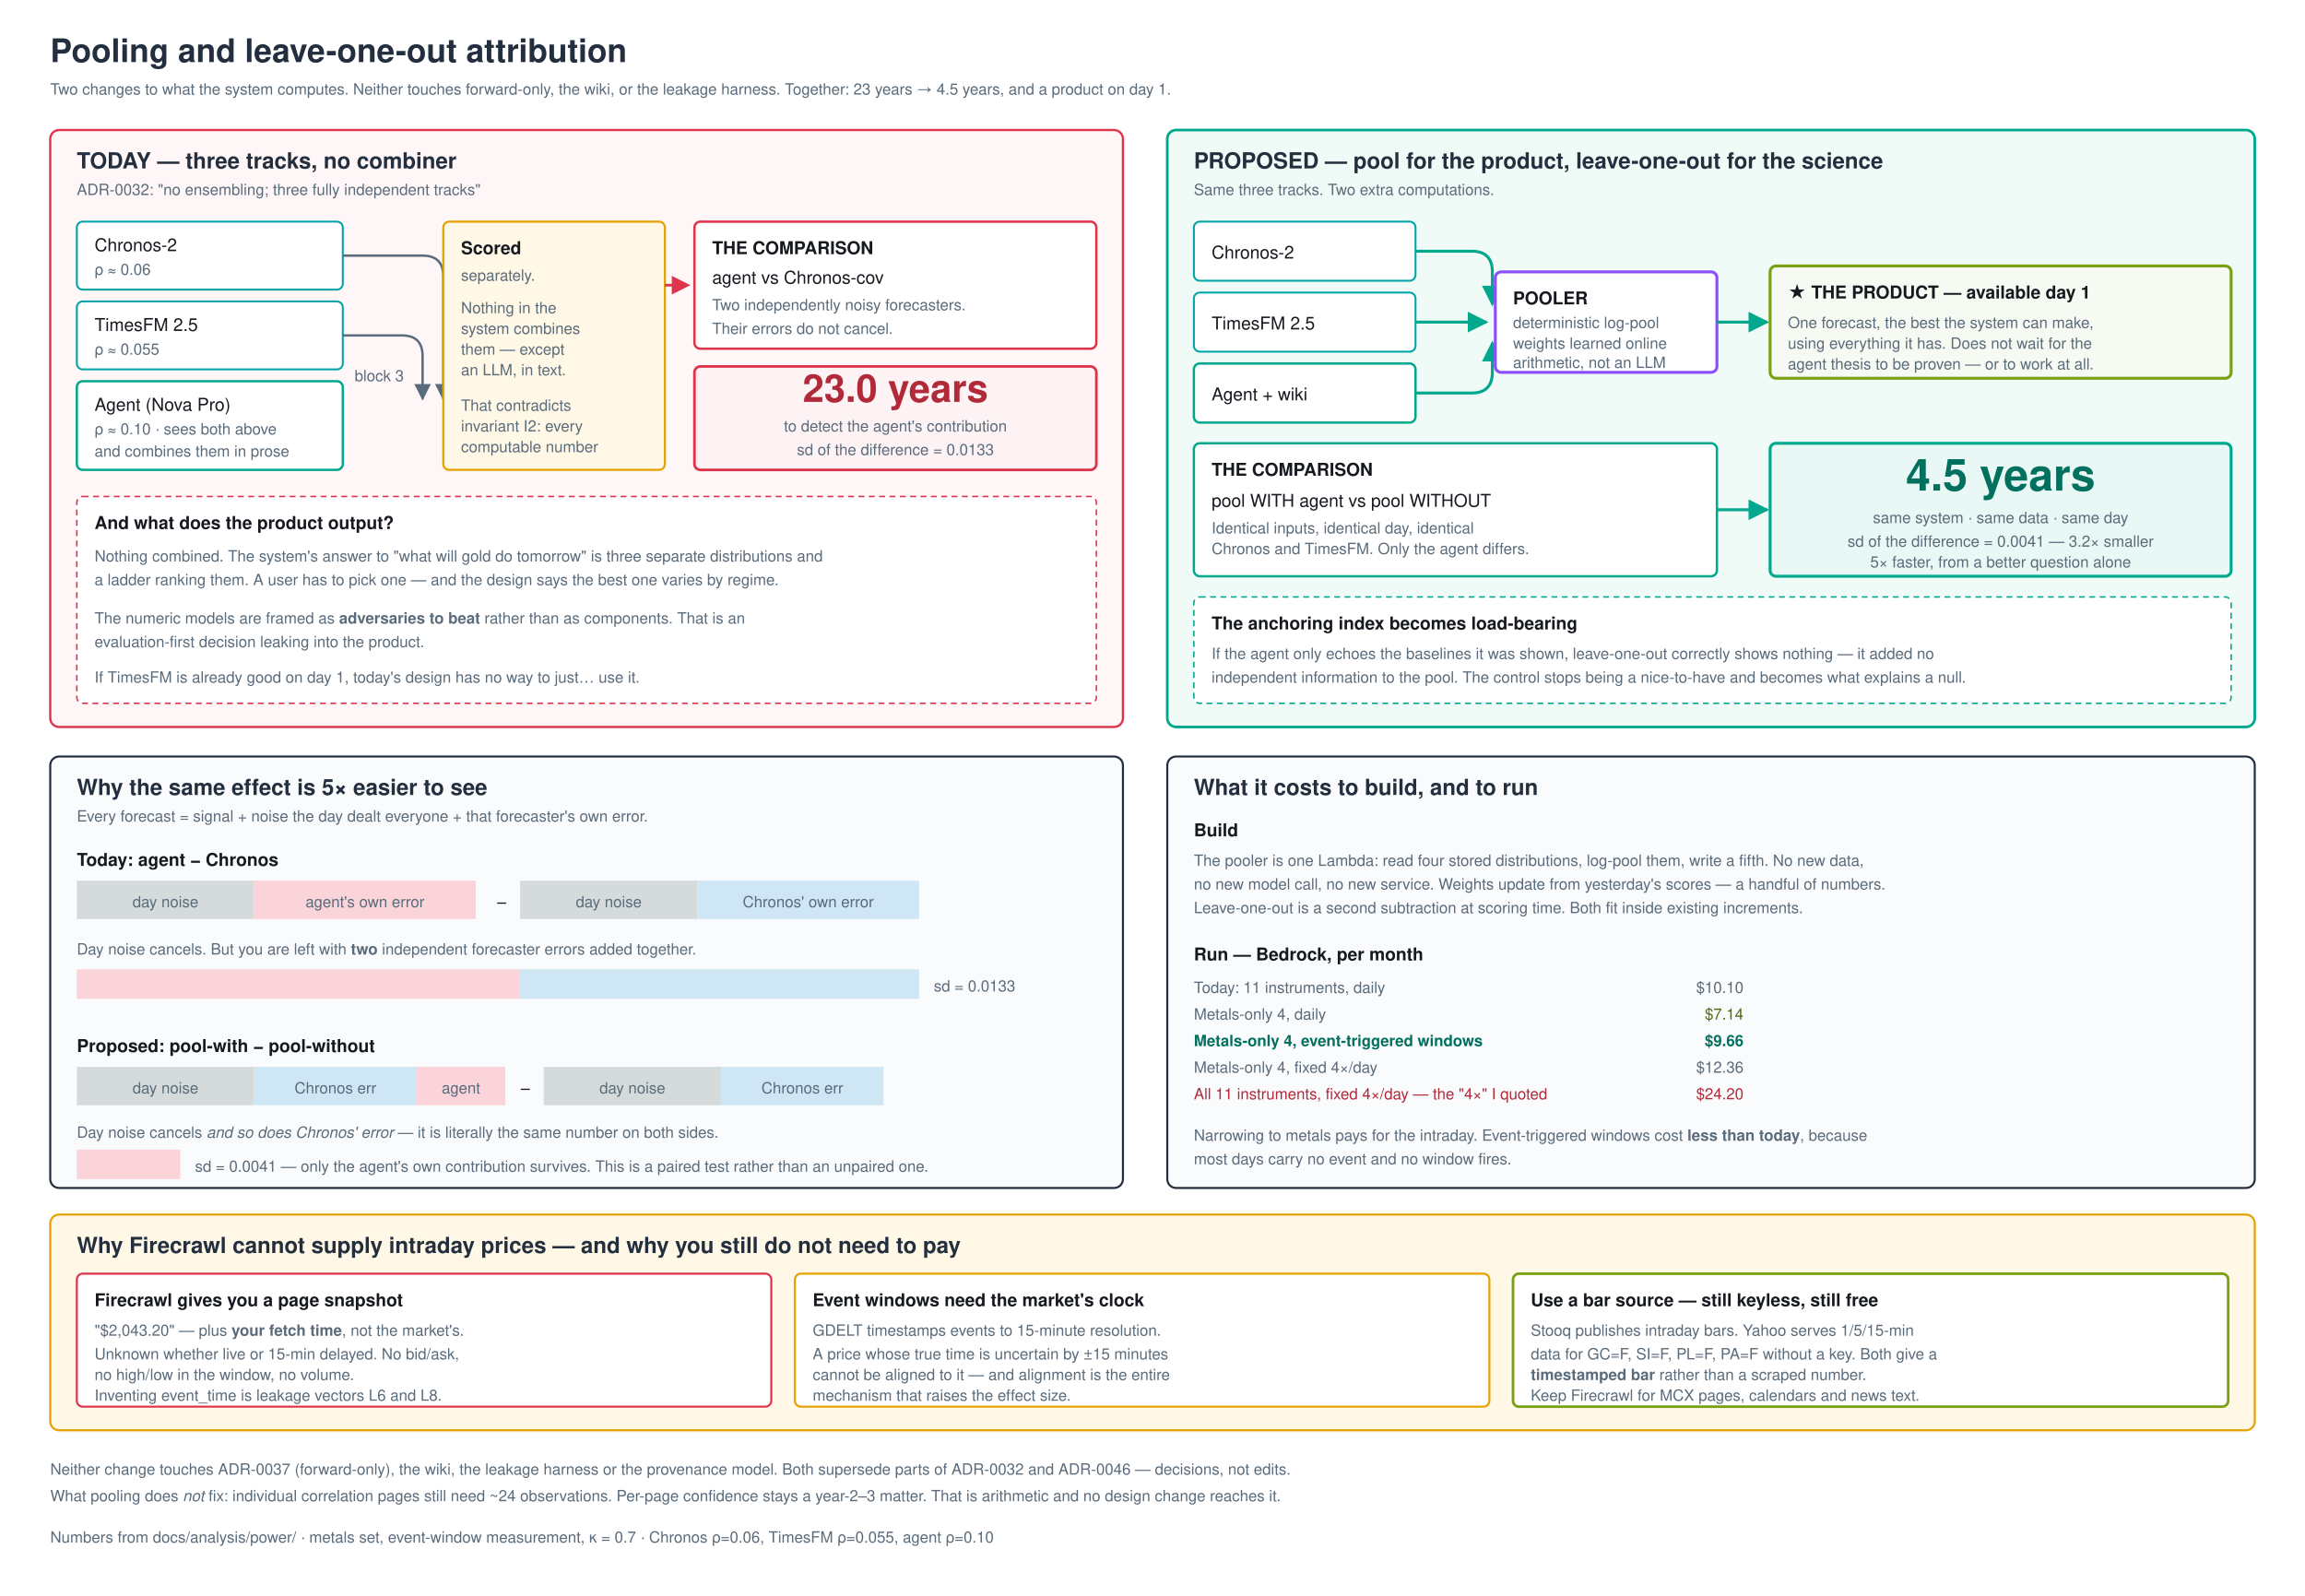
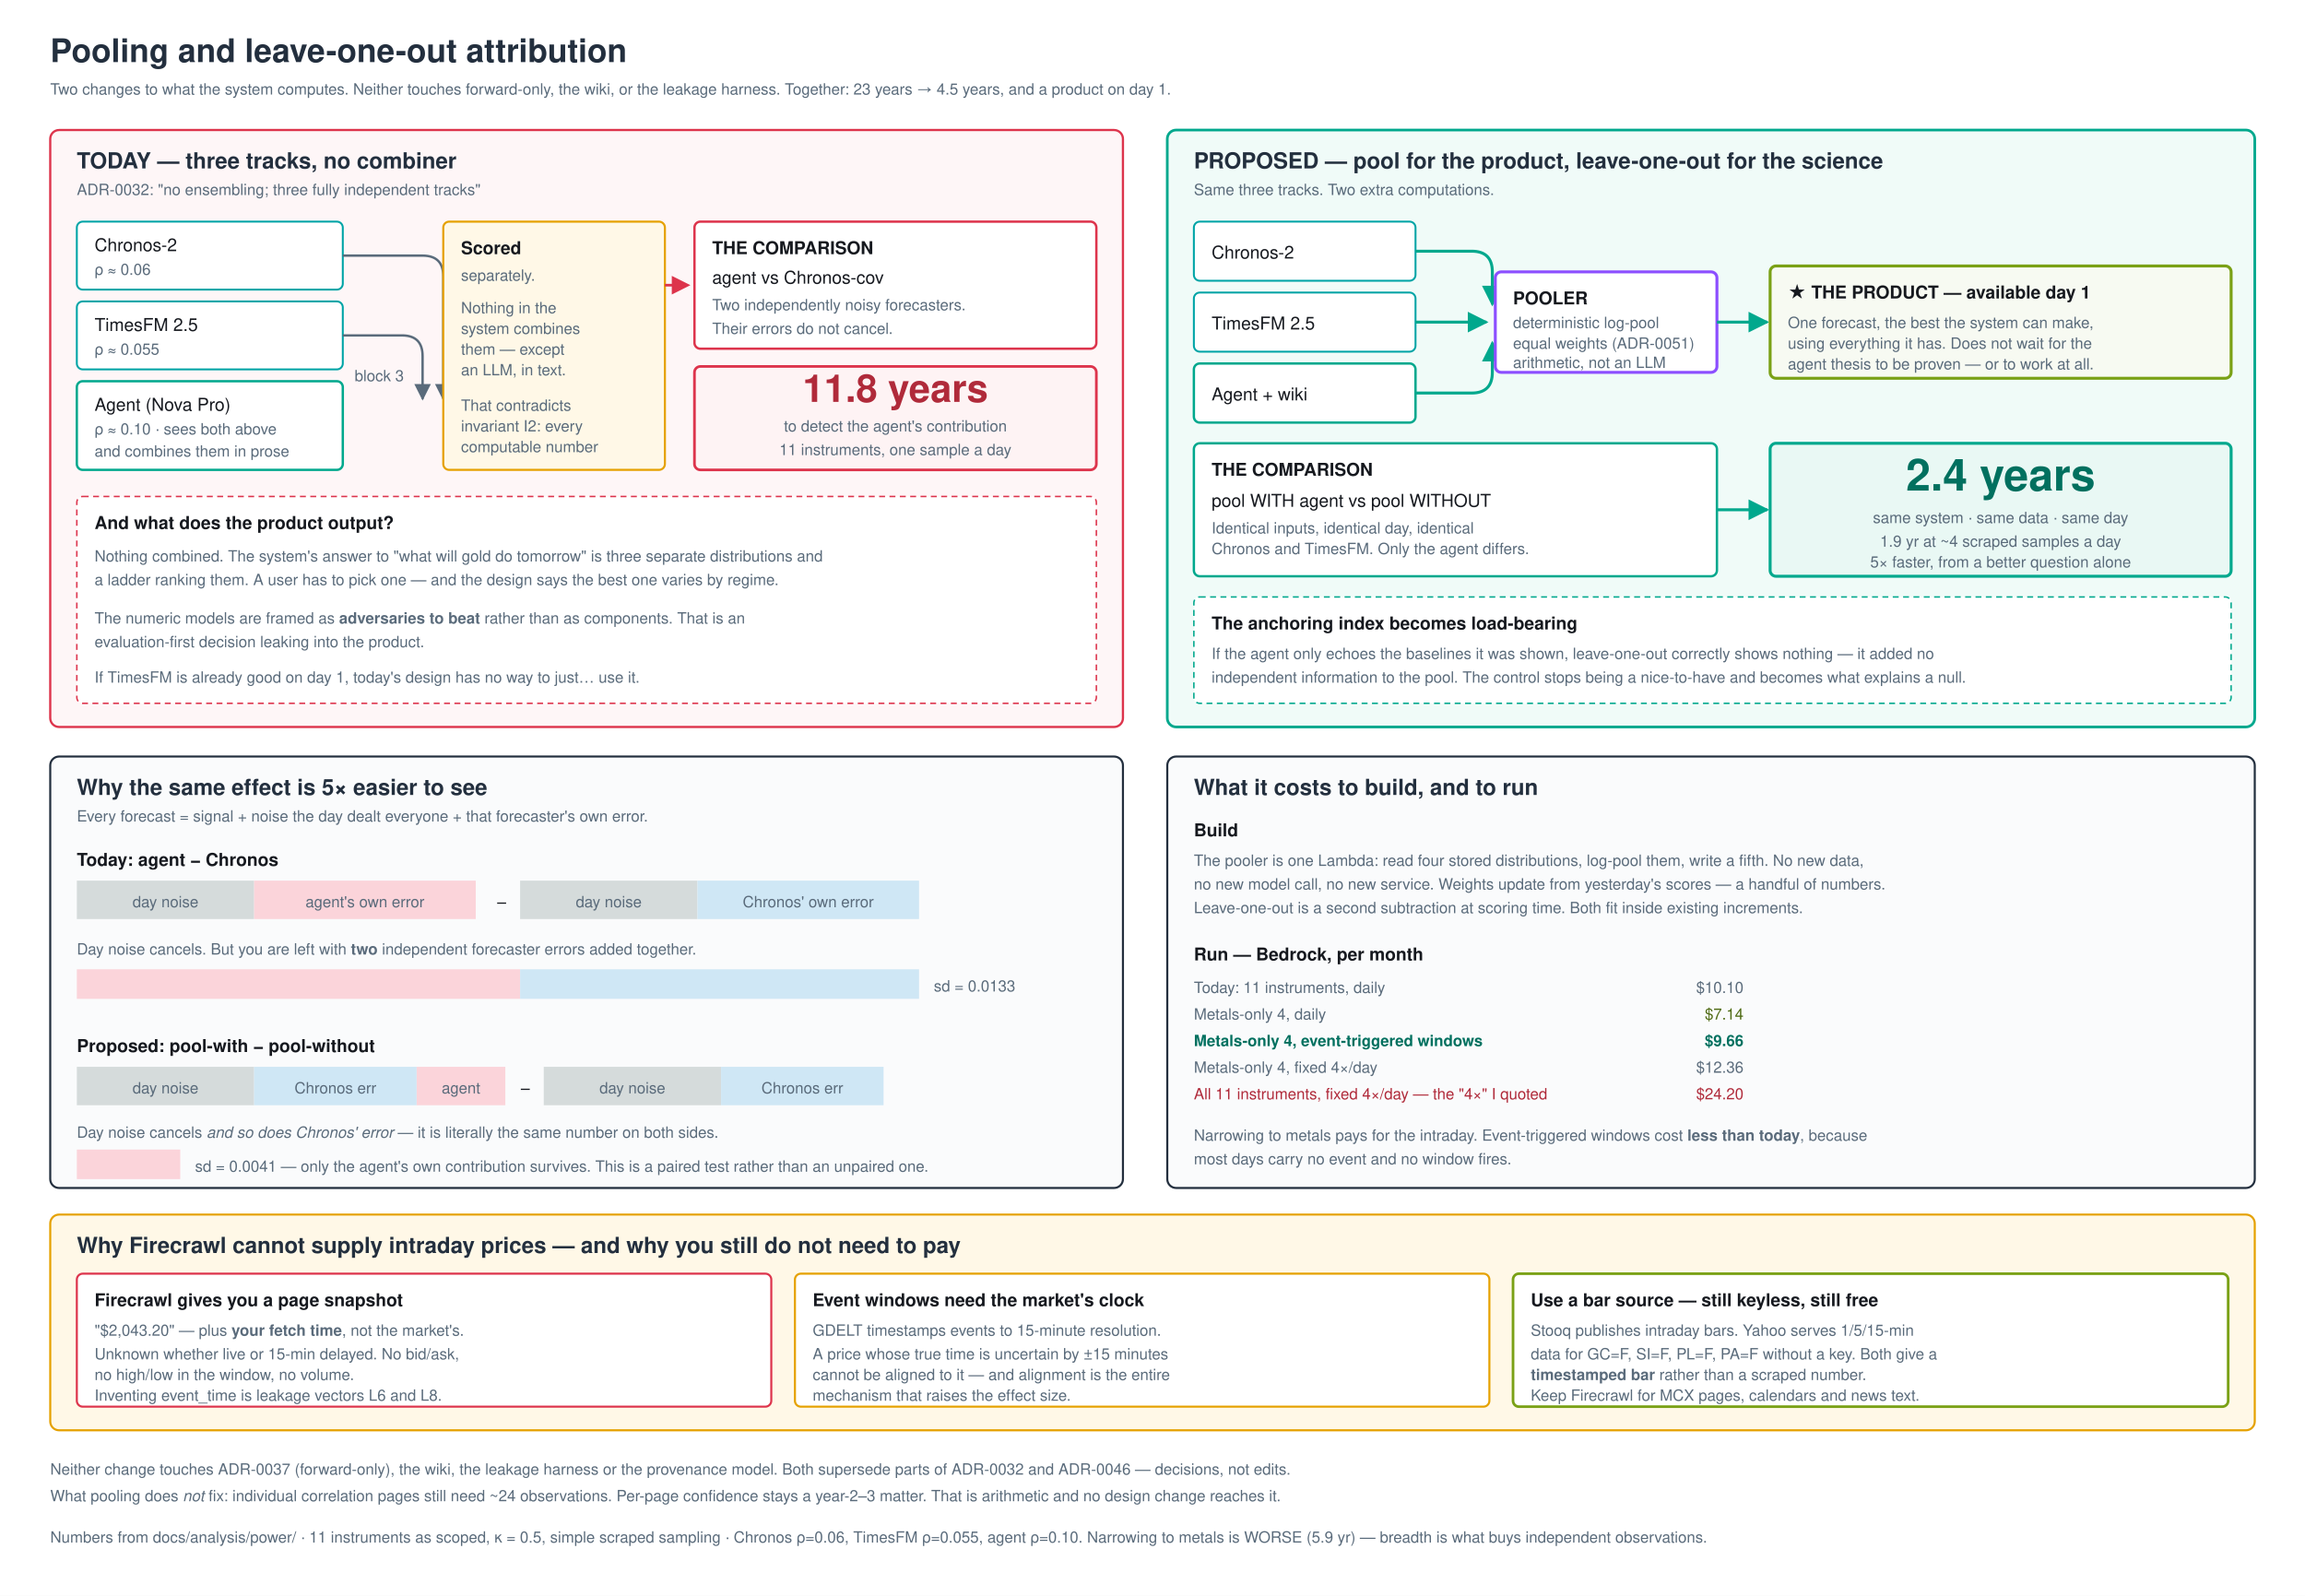
<svg xmlns="http://www.w3.org/2000/svg" viewBox="0 0 1560 1080" width="1560" height="1080" font-family="'Segoe UI',-apple-system,Helvetica,Arial,sans-serif">
  <defs>
    <marker id="p" viewBox="0 0 10 10" refX="9" refY="5" markerWidth="7" markerHeight="7" orient="auto-start-reverse">
      <path d="M0 0 L10 5 L0 10 z" fill="#5A6B7B" />
    </marker>
    <marker id="pg" viewBox="0 0 10 10" refX="9" refY="5" markerWidth="7" markerHeight="7" orient="auto-start-reverse">
      <path d="M0 0 L10 5 L0 10 z" fill="#01A88D" />
    </marker>
    <marker id="pr" viewBox="0 0 10 10" refX="9" refY="5" markerWidth="7" markerHeight="7" orient="auto-start-reverse">
      <path d="M0 0 L10 5 L0 10 z" fill="#DD344C" />
    </marker>
    <style>
      .h{font-size:15px;font-weight:700;fill:#232F3E}
      .b{font-size:12px;fill:#16191F}
      .s{font-size:10.5px;fill:#5A6B7B}
      .f{stroke:#5A6B7B;stroke-width:1.6;fill:none;marker-end:url(#p)}
      .fg{stroke:#01A88D;stroke-width:2;fill:none;marker-end:url(#pg)}
      .fr{stroke:#DD344C;stroke-width:1.8;fill:none;stroke-dasharray:5 4;marker-end:url(#pr)}
    </style>
  </defs>
  <rect width="1560" height="1080" fill="#fff" />
  <text x="34" y="42" font-size="22" font-weight="700" fill="#232F3E">Pooling and leave-one-out attribution</text>
  <text x="34" y="64" class="s" font-size="11.5">Two changes to what the system computes. Neither touches forward-only, the wiki, or the leakage harness. Together: 23 years → 4.5 years, and a product on day 1.</text>
  <rect x="34" y="88" width="726" height="404" rx="6" fill="#FEF6F7" stroke="#DD344C" stroke-width="1.5" />
  <text x="52" y="114" class="h" fill="#B02A3A">TODAY — three tracks, no combiner</text>
  <text x="52" y="132" class="s">ADR-0032: "no ensembling; three fully independent tracks"</text>
  <g>
    <rect x="52" y="150" width="180" height="46" rx="4" fill="#fff" stroke="#00A4A6" stroke-width="1.3" />
    <text x="64" y="170" class="b">Chronos-2</text>
    <text x="64" y="186" class="s">ρ ≈ 0.06</text>
    <rect x="52" y="204" width="180" height="46" rx="4" fill="#fff" stroke="#00A4A6" stroke-width="1.3" />
    <text x="64" y="224" class="b">TimesFM 2.5</text>
    <text x="64" y="240" class="s">ρ ≈ 0.055</text>
    <rect x="52" y="258" width="180" height="60" rx="4" fill="#fff" stroke="#01A88D" stroke-width="1.6" />
    <text x="64" y="278" class="b">Agent (Nova Pro)</text>
    <text x="64" y="294" class="s">ρ ≈ 0.10 · sees both above</text>
    <text x="64" y="309" class="s" fill="#B02A3A">and combines them in prose</text>
  </g>
  <path class="f" d="M232 173 H286 Q300 173 300 187 V270" />
  <path class="f" d="M232 227 H272 Q286 227 286 241 V270" />
  <text x="240" y="258" class="s" fill="#B02A3A">block 3</text>
  <g>
    <rect x="300" y="150" width="150" height="168" rx="4" fill="#FFF8E7" stroke="#E5A100" stroke-width="1.4" />
    <text x="312" y="172" class="b" font-weight="600" fill="#8A6116">Scored</text>
    <text x="312" y="190" class="s" fill="#8A6116">separately.</text>
    <text x="312" y="212" class="s" fill="#8A6116">Nothing in the</text>
    <text x="312" y="226" class="s" fill="#8A6116">system combines</text>
    <text x="312" y="240" class="s" fill="#8A6116">them — except</text>
    <text x="312" y="254" class="s" fill="#8A6116">an LLM, in text.</text>
    <text x="312" y="278" class="s" fill="#B02A3A">That contradicts</text>
    <text x="312" y="292" class="s" fill="#B02A3A">invariant I2: every</text>
    <text x="312" y="306" class="s" fill="#B02A3A">computable number</text>
  </g>
  <g>
    <rect x="470" y="150" width="272" height="86" rx="4" fill="#fff" stroke="#DD344C" stroke-width="1.6" />
    <text x="482" y="172" class="b" font-weight="600">THE COMPARISON</text>
    <text x="482" y="192" class="b" fill="#B02A3A">agent  vs  Chronos-cov</text>
    <text x="482" y="210" class="s">Two independently noisy forecasters.</text>
    <text x="482" y="226" class="s">Their errors do not cancel.</text>
  </g>
  <path class="fr" d="M450 193 H466" />
  <g>
    <rect x="470" y="248" width="272" height="70" rx="4" fill="#FEF3F4" stroke="#DD344C" stroke-width="1.8" />
-     <text x="606" y="272" text-anchor="middle" font-size="26" font-weight="700" fill="#B02A3A">23.0 years</text>
+     <text x="606" y="272" text-anchor="middle" font-size="26" font-weight="700" fill="#B02A3A">11.8 years</text>
    <text x="606" y="292" text-anchor="middle" class="s" fill="#B02A3A">to detect the agent's contribution</text>
-     <text x="606" y="308" text-anchor="middle" class="s" fill="#B02A3A">sd of the difference = 0.0133</text>
+     <text x="606" y="308" text-anchor="middle" class="s" fill="#B02A3A">11 instruments, one sample a day</text>
  </g>
  <rect x="52" y="336" width="690" height="140" rx="4" fill="#fff" stroke="#DD344C" stroke-dasharray="4 3" />
  <text x="64" y="358" class="b" font-weight="600" fill="#B02A3A">And what does the product output?</text>
  <text x="64" y="380" class="s">Nothing combined. The system's answer to "what will gold do tomorrow" is three separate distributions and</text>
  <text x="64" y="396" class="s">a ladder ranking them. A user has to pick one — and the design says the best one varies by regime.</text>
  <text x="64" y="422" class="s" fill="#B02A3A">The numeric models are framed as <tspan font-weight="700">adversaries to beat</tspan> rather than as components. That is an</text>
  <text x="64" y="438" class="s" fill="#B02A3A">evaluation-first decision leaking into the product.</text>
  <text x="64" y="462" class="s">If TimesFM is already good on day 1, today's design has no way to just… use it.</text>
  <rect x="790" y="88" width="736" height="404" rx="6" fill="#F0FBF8" stroke="#01A88D" stroke-width="1.8" />
  <text x="808" y="114" class="h" fill="#01705F">PROPOSED — pool for the product, leave-one-out for the science</text>
  <text x="808" y="132" class="s">Same three tracks. Two extra computations.</text>
  <g>
    <rect x="808" y="150" width="150" height="40" rx="4" fill="#fff" stroke="#00A4A6" stroke-width="1.3" />
    <text x="820" y="175" class="b">Chronos-2</text>
    <rect x="808" y="198" width="150" height="40" rx="4" fill="#fff" stroke="#00A4A6" stroke-width="1.3" />
    <text x="820" y="223" class="b">TimesFM 2.5</text>
    <rect x="808" y="246" width="150" height="40" rx="4" fill="#fff" stroke="#01A88D" stroke-width="1.6" />
    <text x="820" y="271" class="b">Agent + wiki</text>
  </g>
  <path class="fg" d="M958 170 H996 Q1010 170 1010 184 V206" />
  <path class="fg" d="M958 218 H1006" />
  <path class="fg" d="M958 266 H996 Q1010 266 1010 252 V232" />
  <g>
    <rect x="1012" y="184" width="150" height="68" rx="4" fill="#fff" stroke="#8C4FFF" stroke-width="2" />
    <text x="1024" y="206" class="b" font-weight="600">POOLER</text>
    <text x="1024" y="222" class="s">deterministic log-pool</text>
-     <text x="1024" y="236" class="s">weights learned online</text>
+     <text x="1024" y="236" class="s">equal weights (ADR-0051)</text>
    <text x="1024" y="249" class="s" fill="#6B2FD6">arithmetic, not an LLM</text>
  </g>
  <path class="fg" d="M1162 218 H1196" />
  <g>
    <rect x="1198" y="180" width="312" height="76" rx="4" fill="#F7FAF2" stroke="#7AA116" stroke-width="2" />
    <text x="1210" y="202" class="b" font-weight="700" fill="#4F6B14">★ THE PRODUCT — available day 1</text>
    <text x="1210" y="222" class="s" fill="#4F6B14">One forecast, the best the system can make,</text>
    <text x="1210" y="236" class="s" fill="#4F6B14">using everything it has. Does not wait for the</text>
    <text x="1210" y="250" class="s" fill="#4F6B14">agent thesis to be proven — or to work at all.</text>
  </g>
  <g>
    <rect x="808" y="300" width="354" height="90" rx="4" fill="#fff" stroke="#01A88D" stroke-width="1.6" />
    <text x="820" y="322" class="b" font-weight="600">THE COMPARISON</text>
    <text x="820" y="343" class="b" fill="#01705F">pool WITH agent  vs  pool WITHOUT</text>
    <text x="820" y="361" class="s">Identical inputs, identical day, identical</text>
    <text x="820" y="375" class="s">Chronos and TimesFM. Only the agent differs.</text>
  </g>
  <path class="fg" d="M1162 345 H1196" />
  <g>
    <rect x="1198" y="300" width="312" height="90" rx="4" fill="#E9F8F4" stroke="#01A88D" stroke-width="2" />
-     <text x="1354" y="332" text-anchor="middle" font-size="30" font-weight="700" fill="#01705F">4.5 years</text>
+     <text x="1354" y="332" text-anchor="middle" font-size="30" font-weight="700" fill="#01705F">2.4 years</text>
    <text x="1354" y="354" text-anchor="middle" class="s" fill="#01705F">same system · same data · same day</text>
-     <text x="1354" y="370" text-anchor="middle" class="s" fill="#01705F">sd of the difference = 0.0041 — 3.2× smaller</text>
+     <text x="1354" y="370" text-anchor="middle" class="s" fill="#01705F">1.9 yr at ~4 scraped samples a day</text>
    <text x="1354" y="384" text-anchor="middle" class="s" fill="#01705F">5× faster, from a better question alone</text>
  </g>
  <rect x="808" y="404" width="702" height="72" rx="4" fill="#fff" stroke="#01A88D" stroke-dasharray="4 3" />
  <text x="820" y="426" class="b" font-weight="600" fill="#01705F">The anchoring index becomes load-bearing</text>
  <text x="820" y="446" class="s">If the agent only echoes the baselines it was shown, leave-one-out correctly shows nothing — it added no</text>
  <text x="820" y="462" class="s">independent information to the pool. The control stops being a nice-to-have and becomes what explains a null.</text>
  <rect x="34" y="512" width="726" height="292" rx="6" fill="#FAFBFC" stroke="#232F3E" stroke-width="1.4" />
  <text x="52" y="538" class="h">Why the same effect is 5× easier to see</text>
  <text x="52" y="556" class="s">Every forecast = signal + noise the day dealt everyone + that forecaster's own error.</text>
  <text x="52" y="586" class="b" font-weight="600" fill="#B02A3A">Today: agent − Chronos</text>
  <g>
    <rect x="52" y="596" width="120" height="26" fill="#D5DBDB" />
    <text x="112" y="614" text-anchor="middle" class="s">day noise</text>
    <rect x="172" y="596" width="150" height="26" fill="#FBD4DA" />
    <text x="247" y="614" text-anchor="middle" class="s">agent's own error</text>
    <text x="336" y="614" class="b">−</text>
    <rect x="352" y="596" width="120" height="26" fill="#D5DBDB" />
    <text x="412" y="614" text-anchor="middle" class="s">day noise</text>
    <rect x="472" y="596" width="150" height="26" fill="#CFE7F5" />
    <text x="547" y="614" text-anchor="middle" class="s">Chronos' own error</text>
  </g>
  <text x="52" y="646" class="s">Day noise cancels. But you are left with <tspan font-weight="700">two</tspan> independent forecaster errors added together.</text>
  <rect x="52" y="656" width="300" height="20" fill="#FBD4DA" />
  <rect x="352" y="656" width="270" height="20" fill="#CFE7F5" />
  <text x="632" y="671" class="s" fill="#B02A3A">sd = 0.0133</text>
  <text x="52" y="712" class="b" font-weight="600" fill="#01705F">Proposed: pool-with − pool-without</text>
  <g>
    <rect x="52" y="722" width="120" height="26" fill="#D5DBDB" />
    <text x="112" y="740" text-anchor="middle" class="s">day noise</text>
    <rect x="172" y="722" width="110" height="26" fill="#CFE7F5" />
    <text x="227" y="740" text-anchor="middle" class="s">Chronos err</text>
    <rect x="282" y="722" width="60" height="26" fill="#FBD4DA" />
    <text x="312" y="740" text-anchor="middle" class="s">agent</text>
    <text x="352" y="740" class="b">−</text>
    <rect x="368" y="722" width="120" height="26" fill="#D5DBDB" />
    <text x="428" y="740" text-anchor="middle" class="s">day noise</text>
    <rect x="488" y="722" width="110" height="26" fill="#CFE7F5" />
    <text x="543" y="740" text-anchor="middle" class="s">Chronos err</text>
  </g>
  <text x="52" y="770" class="s">Day noise cancels <tspan font-style="italic">and so does Chronos' error</tspan> — it is literally the same number on both sides.</text>
  <rect x="52" y="778" width="70" height="20" fill="#FBD4DA" />
  <text x="132" y="793" class="s" fill="#01705F">sd = 0.0041 — only the agent's own contribution survives. This is a paired test rather than an unpaired one.</text>
  <rect x="790" y="512" width="736" height="292" rx="6" fill="#FAFBFC" stroke="#232F3E" stroke-width="1.4" />
  <text x="808" y="538" class="h">What it costs to build, and to run</text>
  <text x="808" y="566" class="b" font-weight="600">Build</text>
  <text x="808" y="586" class="s">The pooler is one Lambda: read four stored distributions, log-pool them, write a fifth. No new data,</text>
  <text x="808" y="602" class="s">no new model call, no new service. Weights update from yesterday's scores — a handful of numbers.</text>
  <text x="808" y="618" class="s">Leave-one-out is a second subtraction at scoring time. Both fit inside existing increments.</text>
  <text x="808" y="650" class="b" font-weight="600">Run — Bedrock, per month</text>
  <g class="s">
    <text x="808" y="672">Today: 11 instruments, daily</text>
    <text x="1180" y="672" text-anchor="end">$10.10</text>
    <text x="808" y="690">Metals-only 4, daily</text>
    <text x="1180" y="690" text-anchor="end" fill="#4F6B14">$7.14</text>
    <text x="808" y="708" font-weight="700" fill="#01705F">Metals-only 4, event-triggered windows</text>
    <text x="1180" y="708" text-anchor="end" font-weight="700" fill="#01705F">$9.66</text>
    <text x="808" y="726">Metals-only 4, fixed 4×/day</text>
    <text x="1180" y="726" text-anchor="end">$12.36</text>
    <text x="808" y="744" fill="#B02A3A">All 11 instruments, fixed 4×/day — the "4×" I quoted</text>
    <text x="1180" y="744" text-anchor="end" fill="#B02A3A">$24.20</text>
  </g>
  <text x="808" y="772" class="s" fill="#01705F">Narrowing to metals pays for the intraday. Event-triggered windows cost <tspan font-weight="700">less than today</tspan>, because</text>
  <text x="808" y="788" class="s" fill="#01705F">most days carry no event and no window fires.</text>
  <rect x="34" y="822" width="1492" height="146" rx="6" fill="#FFF8E7" stroke="#E5A100" stroke-width="1.4" />
  <text x="52" y="848" class="h" fill="#8A6116">Why Firecrawl cannot supply intraday prices — and why you still do not need to pay</text>
  <g>
    <rect x="52" y="862" width="470" height="90" rx="4" fill="#fff" stroke="#DD344C" stroke-width="1.4" />
    <text x="64" y="884" class="b" font-weight="600" fill="#B02A3A">Firecrawl gives you a page snapshot</text>
    <text x="64" y="904" class="s">"$2,043.20" — plus <tspan font-weight="700">your fetch time</tspan>, not the market's.</text>
    <text x="64" y="920" class="s">Unknown whether live or 15-min delayed. No bid/ask,</text>
    <text x="64" y="934" class="s">no high/low in the window, no volume.</text>
    <text x="64" y="948" class="s" fill="#B02A3A">Inventing event_time is leakage vectors L6 and L8.</text>
  </g>
  <g>
    <rect x="538" y="862" width="470" height="90" rx="4" fill="#fff" stroke="#E5A100" stroke-width="1.4" />
    <text x="550" y="884" class="b" font-weight="600" fill="#8A6116">Event windows need the market's clock</text>
    <text x="550" y="904" class="s">GDELT timestamps events to 15-minute resolution.</text>
    <text x="550" y="920" class="s">A price whose true time is uncertain by ±15 minutes</text>
    <text x="550" y="934" class="s">cannot be aligned to it — and alignment is the entire</text>
    <text x="550" y="948" class="s">mechanism that raises the effect size.</text>
  </g>
  <g>
    <rect x="1024" y="862" width="484" height="90" rx="4" fill="#fff" stroke="#7AA116" stroke-width="1.8" />
    <text x="1036" y="884" class="b" font-weight="600" fill="#4F6B14">Use a bar source — still keyless, still free</text>
    <text x="1036" y="904" class="s">Stooq publishes intraday bars. Yahoo serves 1/5/15-min</text>
    <text x="1036" y="920" class="s">data for GC=F, SI=F, PL=F, PA=F without a key. Both give a</text>
    <text x="1036" y="934" class="s">
      <tspan font-weight="700">timestamped bar</tspan> rather than a scraped number.</text>
    <text x="1036" y="948" class="s" fill="#4F6B14">Keep Firecrawl for MCX pages, calendars and news text.</text>
  </g>
  <text x="34" y="998" class="s">Neither change touches ADR-0037 (forward-only), the wiki, the leakage harness or the provenance model. Both supersede parts of ADR-0032 and ADR-0046 — decisions, not edits.</text>
  <text x="34" y="1016" class="s">What pooling does <tspan font-style="italic">not</tspan> fix: individual correlation pages still need ~24 observations. Per-page confidence stays a year-2–3 matter. That is arithmetic and no design change reaches it.</text>
-   <text x="34" y="1044" class="s" fill="#687787">Numbers from docs/analysis/power/ · metals set, event-window measurement, κ = 0.7 · Chronos ρ=0.06, TimesFM ρ=0.055, agent ρ=0.10</text>
+   <text x="34" y="1044" class="s" fill="#687787">Numbers from docs/analysis/power/ · 11 instruments as scoped, κ = 0.5, simple scraped sampling · Chronos ρ=0.06, TimesFM ρ=0.055, agent ρ=0.10. Narrowing to metals is WORSE (5.9 yr) — breadth is what buys independent observations.</text>
</svg>
